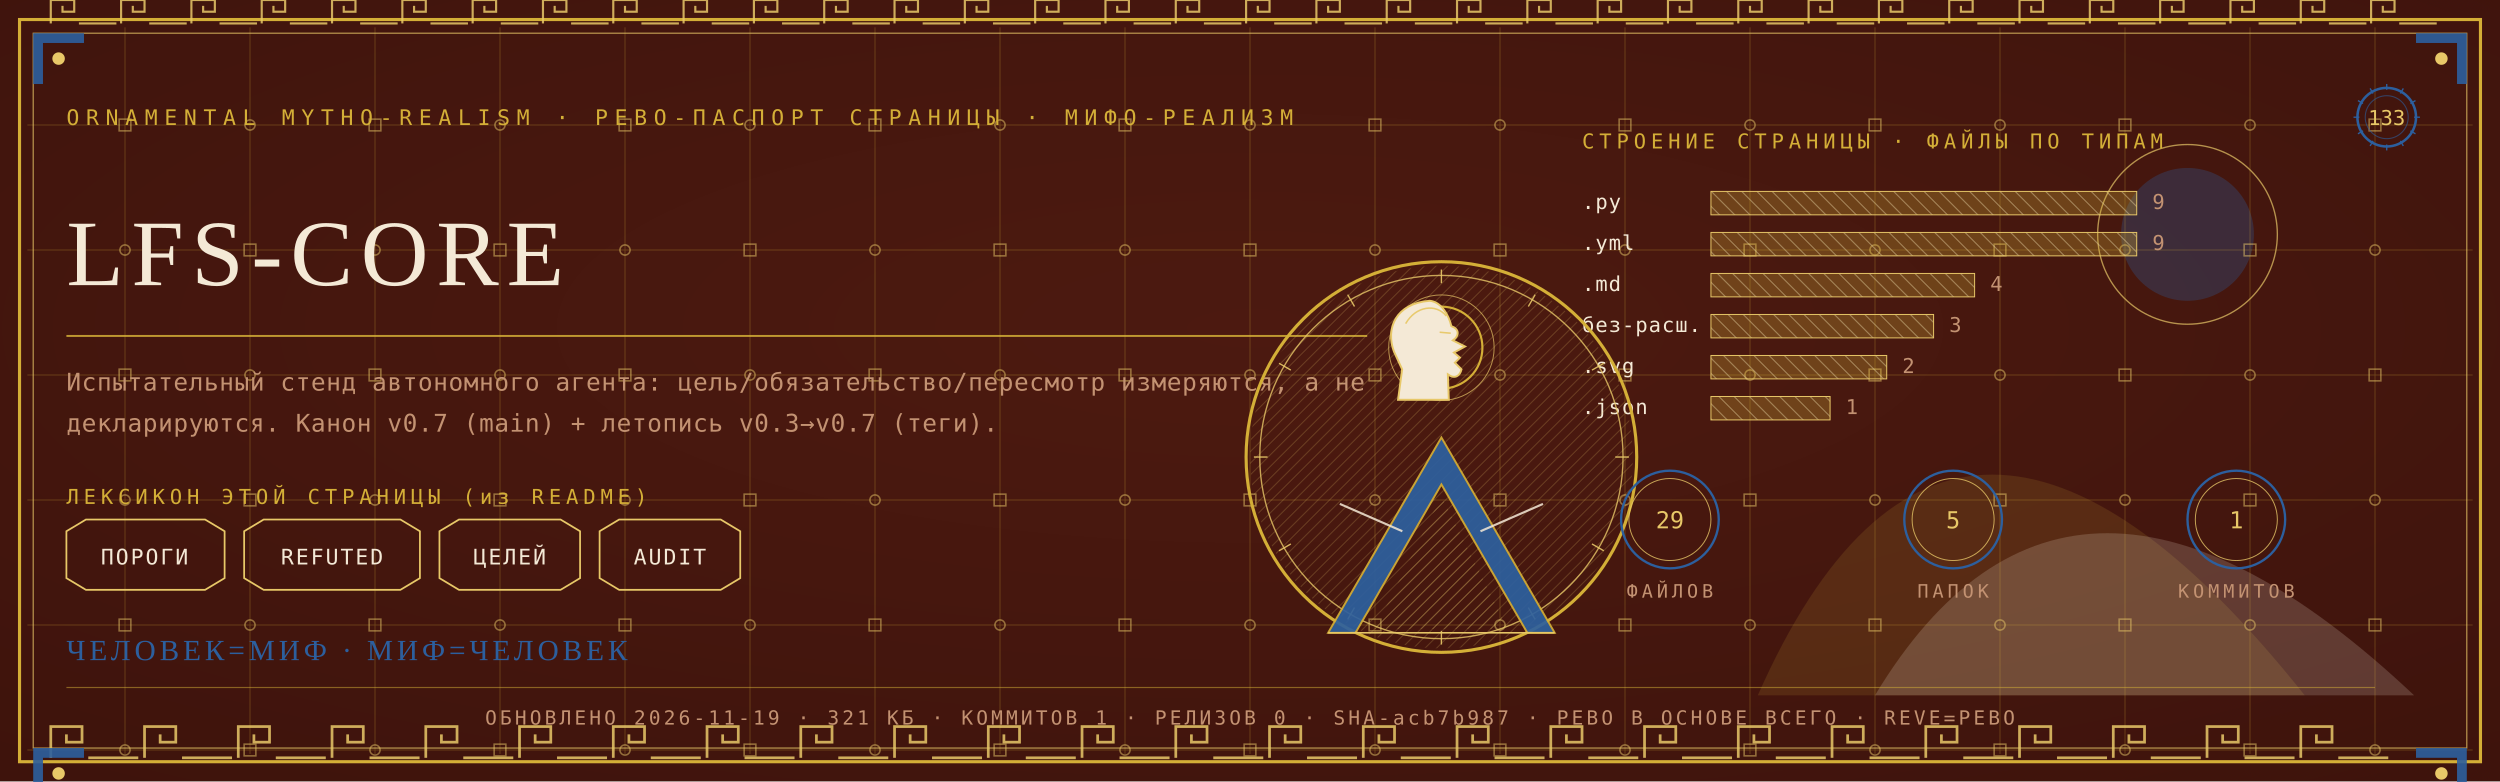
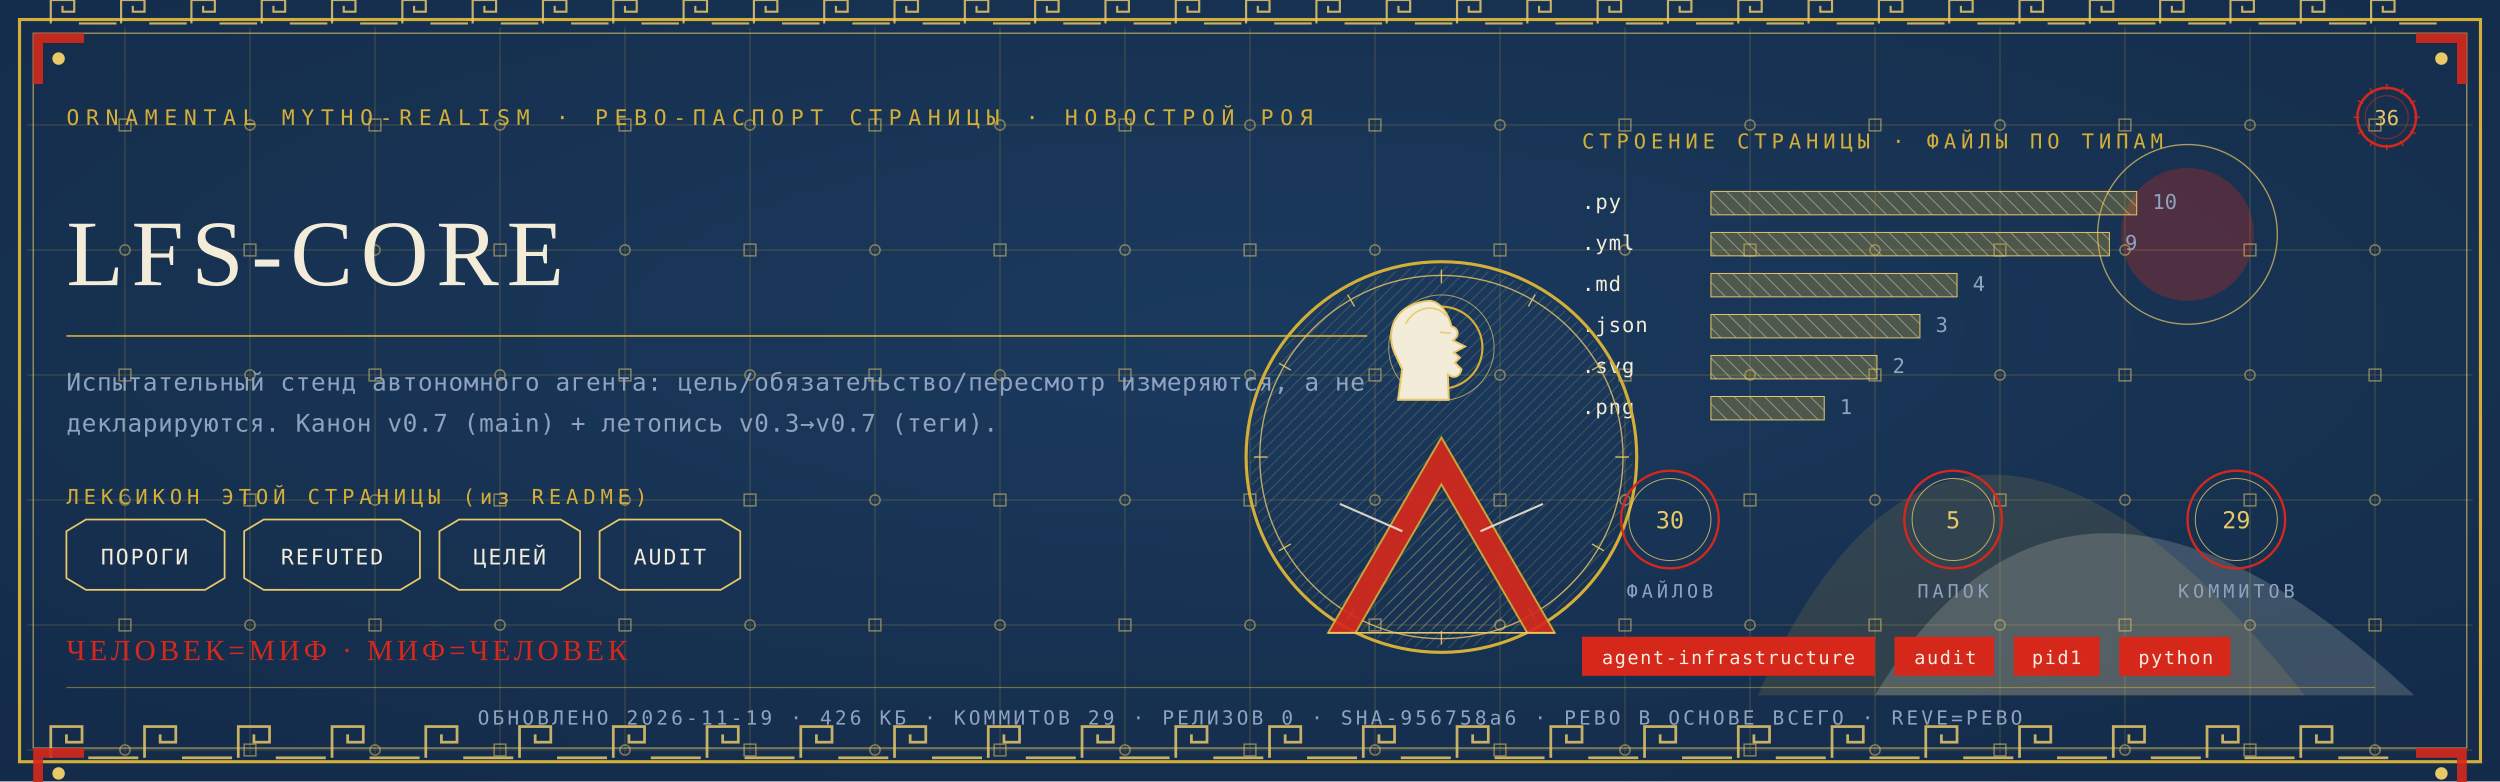
<svg xmlns="http://www.w3.org/2000/svg" viewBox="0 0 1280 400" width="1280" height="400">
  <defs>
-     <radialGradient id="rp133" cx="0.5" cy="0.42" r="1.1">
-       <stop offset="0" stop-color="#4E1A10" />
-       <stop offset="1" stop-color="#38100A" />
+     <radialGradient id="rp36" cx="0.5" cy="0.42" r="1.1">
+       <stop offset="0" stop-color="#1B3B5F" />
+       <stop offset="1" stop-color="#10243E" />
    </radialGradient>
    <pattern id="hatchm" width="4.2" height="4.2" patternUnits="userSpaceOnUse" patternTransform="rotate(45)">
      <rect width="4.2" height="4.2" fill="none" />
      <line x1="0" y1="0" x2="0" y2="4.2" stroke="#E8C868" stroke-width="0.5" />
    </pattern>
    <pattern id="hatchv" width="5.5" height="5.5" patternUnits="userSpaceOnUse" patternTransform="rotate(-45)">
      <rect width="5.5" height="5.5" fill="none" />
-       <line x1="0" y1="0" x2="0" y2="5.5" stroke="#F4E9D6" stroke-width="0.5" />
+       <line x1="0" y1="0" x2="0" y2="5.5" stroke="#F3ECD9" stroke-width="0.5" />
    </pattern>
  </defs>
-   <rect width="1280" height="400" fill="#38100A" />
-   <rect width="1280" height="400" fill="url(#rp133)" opacity="0.94" />
+   <rect width="1280" height="400" fill="#10243E" />
+   <rect width="1280" height="400" fill="url(#rp36)" opacity="0.94" />
  <path d="M 900 356 Q 1000 130 1180 356 Z" fill="#D4AF37" opacity="0.14" />
-   <path d="M 960 356 Q 1060 190 1236 356 Z" fill="#F4E9D6" opacity="0.18" />
-   <circle cx="1120" cy="120" r="34" fill="#2C5F9E" opacity="0.30" />
+   <path d="M 960 356 Q 1060 190 1236 356 Z" fill="#F3ECD9" opacity="0.18" />
+   <circle cx="1120" cy="120" r="34" fill="#D5281B" opacity="0.30" />
  <circle cx="1120" cy="120" r="46" fill="none" stroke="#E8C868" stroke-width="0.7" opacity="0.7" />
  <g stroke="#D4AF37" stroke-width="0.45" opacity="0.30">
    <line x1="64" y1="14" x2="64" y2="386" />
    <line x1="128" y1="14" x2="128" y2="386" />
    <line x1="192" y1="14" x2="192" y2="386" />
    <line x1="256" y1="14" x2="256" y2="386" />
    <line x1="320" y1="14" x2="320" y2="386" />
    <line x1="384" y1="14" x2="384" y2="386" />
    <line x1="448" y1="14" x2="448" y2="386" />
    <line x1="512" y1="14" x2="512" y2="386" />
    <line x1="576" y1="14" x2="576" y2="386" />
    <line x1="640" y1="14" x2="640" y2="386" />
    <line x1="704" y1="14" x2="704" y2="386" />
    <line x1="768" y1="14" x2="768" y2="386" />
    <line x1="832" y1="14" x2="832" y2="386" />
    <line x1="896" y1="14" x2="896" y2="386" />
    <line x1="960" y1="14" x2="960" y2="386" />
    <line x1="1024" y1="14" x2="1024" y2="386" />
    <line x1="1088" y1="14" x2="1088" y2="386" />
    <line x1="1152" y1="14" x2="1152" y2="386" />
    <line x1="1216" y1="14" x2="1216" y2="386" />
    <line x1="14" y1="64" x2="1266" y2="64" />
    <line x1="14" y1="128" x2="1266" y2="128" />
    <line x1="14" y1="192" x2="1266" y2="192" />
    <line x1="14" y1="256" x2="1266" y2="256" />
    <line x1="14" y1="320" x2="1266" y2="320" />
    <line x1="14" y1="384" x2="1266" y2="384" />
  </g>
  <g fill="none" stroke="#E8C868" stroke-width="0.8" opacity="0.5">
    <rect x="61" y="61" width="6" height="6" />
    <circle cx="64" cy="128" r="2.6" />
    <rect x="61" y="189" width="6" height="6" />
    <circle cx="64" cy="256" r="2.6" />
    <rect x="61" y="317" width="6" height="6" />
    <circle cx="64" cy="384" r="2.6" />
    <circle cx="128" cy="64" r="2.6" />
    <rect x="125" y="125" width="6" height="6" />
    <circle cx="128" cy="192" r="2.6" />
    <rect x="125" y="253" width="6" height="6" />
    <circle cx="128" cy="320" r="2.6" />
    <rect x="125" y="381" width="6" height="6" />
    <rect x="189" y="61" width="6" height="6" />
    <circle cx="192" cy="128" r="2.6" />
    <rect x="189" y="189" width="6" height="6" />
    <circle cx="192" cy="256" r="2.6" />
    <rect x="189" y="317" width="6" height="6" />
    <circle cx="192" cy="384" r="2.6" />
    <circle cx="256" cy="64" r="2.6" />
    <rect x="253" y="125" width="6" height="6" />
    <circle cx="256" cy="192" r="2.6" />
    <rect x="253" y="253" width="6" height="6" />
    <circle cx="256" cy="320" r="2.6" />
    <rect x="253" y="381" width="6" height="6" />
    <rect x="317" y="61" width="6" height="6" />
    <circle cx="320" cy="128" r="2.6" />
    <rect x="317" y="189" width="6" height="6" />
    <circle cx="320" cy="256" r="2.6" />
    <rect x="317" y="317" width="6" height="6" />
    <circle cx="320" cy="384" r="2.6" />
    <circle cx="384" cy="64" r="2.6" />
    <rect x="381" y="125" width="6" height="6" />
    <circle cx="384" cy="192" r="2.6" />
    <rect x="381" y="253" width="6" height="6" />
    <circle cx="384" cy="320" r="2.6" />
    <rect x="381" y="381" width="6" height="6" />
    <rect x="445" y="61" width="6" height="6" />
    <circle cx="448" cy="128" r="2.6" />
    <rect x="445" y="189" width="6" height="6" />
    <circle cx="448" cy="256" r="2.6" />
    <rect x="445" y="317" width="6" height="6" />
    <circle cx="448" cy="384" r="2.6" />
    <circle cx="512" cy="64" r="2.6" />
    <rect x="509" y="125" width="6" height="6" />
    <circle cx="512" cy="192" r="2.6" />
    <rect x="509" y="253" width="6" height="6" />
    <circle cx="512" cy="320" r="2.6" />
    <rect x="509" y="381" width="6" height="6" />
    <rect x="573" y="61" width="6" height="6" />
    <circle cx="576" cy="128" r="2.6" />
    <rect x="573" y="189" width="6" height="6" />
    <circle cx="576" cy="256" r="2.6" />
    <rect x="573" y="317" width="6" height="6" />
    <circle cx="576" cy="384" r="2.6" />
    <circle cx="640" cy="64" r="2.6" />
    <rect x="637" y="125" width="6" height="6" />
    <circle cx="640" cy="192" r="2.6" />
    <rect x="637" y="253" width="6" height="6" />
    <circle cx="640" cy="320" r="2.6" />
    <rect x="637" y="381" width="6" height="6" />
    <rect x="701" y="61" width="6" height="6" />
    <circle cx="704" cy="128" r="2.6" />
    <rect x="701" y="189" width="6" height="6" />
    <circle cx="704" cy="256" r="2.6" />
    <rect x="701" y="317" width="6" height="6" />
    <circle cx="704" cy="384" r="2.6" />
    <circle cx="768" cy="64" r="2.6" />
    <rect x="765" y="125" width="6" height="6" />
    <circle cx="768" cy="192" r="2.6" />
    <rect x="765" y="253" width="6" height="6" />
    <circle cx="768" cy="320" r="2.6" />
    <rect x="765" y="381" width="6" height="6" />
    <rect x="829" y="61" width="6" height="6" />
    <circle cx="832" cy="128" r="2.6" />
    <rect x="829" y="189" width="6" height="6" />
    <circle cx="832" cy="256" r="2.6" />
    <rect x="829" y="317" width="6" height="6" />
    <circle cx="832" cy="384" r="2.6" />
    <circle cx="896" cy="64" r="2.6" />
    <rect x="893" y="125" width="6" height="6" />
    <circle cx="896" cy="192" r="2.6" />
    <rect x="893" y="253" width="6" height="6" />
    <circle cx="896" cy="320" r="2.6" />
    <rect x="893" y="381" width="6" height="6" />
    <rect x="957" y="61" width="6" height="6" />
    <circle cx="960" cy="128" r="2.6" />
    <rect x="957" y="189" width="6" height="6" />
    <circle cx="960" cy="256" r="2.6" />
    <rect x="957" y="317" width="6" height="6" />
    <circle cx="960" cy="384" r="2.6" />
    <circle cx="1024" cy="64" r="2.6" />
    <rect x="1021" y="125" width="6" height="6" />
    <circle cx="1024" cy="192" r="2.6" />
    <rect x="1021" y="253" width="6" height="6" />
    <circle cx="1024" cy="320" r="2.6" />
    <rect x="1021" y="381" width="6" height="6" />
    <rect x="1085" y="61" width="6" height="6" />
    <circle cx="1088" cy="128" r="2.6" />
    <rect x="1085" y="189" width="6" height="6" />
    <circle cx="1088" cy="256" r="2.6" />
    <rect x="1085" y="317" width="6" height="6" />
    <circle cx="1088" cy="384" r="2.6" />
    <circle cx="1152" cy="64" r="2.6" />
    <rect x="1149" y="125" width="6" height="6" />
    <circle cx="1152" cy="192" r="2.6" />
    <rect x="1149" y="253" width="6" height="6" />
    <circle cx="1152" cy="320" r="2.6" />
    <rect x="1149" y="381" width="6" height="6" />
    <rect x="1213" y="61" width="6" height="6" />
    <circle cx="1216" cy="128" r="2.6" />
    <rect x="1213" y="189" width="6" height="6" />
    <circle cx="1216" cy="256" r="2.6" />
    <rect x="1213" y="317" width="6" height="6" />
    <circle cx="1216" cy="384" r="2.6" />
  </g>
  <rect x="10" y="10" width="1260" height="380" fill="none" stroke="#D4AF37" stroke-width="1.6" />
  <rect x="17" y="17" width="1246" height="366" fill="none" stroke="#E8C868" stroke-width="0.6" opacity="0.75" />
  <g fill="none" stroke="#E8C868" stroke-width="1.4" opacity="0.85">
    <path d="M 26 388 L 26 372 L 42 372 L 42 380.0 L 34.0 380.0 L 34.0 376.0" />
    <line x1="45.2" y1="388" x2="70.8" y2="388" />
    <path d="M 74 388 L 74 372 L 90 372 L 90 380.0 L 82.0 380.0 L 82.0 376.0" />
    <line x1="93.2" y1="388" x2="118.8" y2="388" />
    <path d="M 122 388 L 122 372 L 138 372 L 138 380.0 L 130.0 380.0 L 130.0 376.0" />
    <line x1="141.2" y1="388" x2="166.8" y2="388" />
    <path d="M 170 388 L 170 372 L 186 372 L 186 380.0 L 178.0 380.0 L 178.0 376.0" />
    <line x1="189.2" y1="388" x2="214.8" y2="388" />
    <path d="M 218 388 L 218 372 L 234 372 L 234 380.0 L 226.0 380.0 L 226.0 376.0" />
    <line x1="237.2" y1="388" x2="262.8" y2="388" />
    <path d="M 266 388 L 266 372 L 282 372 L 282 380.0 L 274.0 380.0 L 274.0 376.0" />
    <line x1="285.2" y1="388" x2="310.8" y2="388" />
    <path d="M 314 388 L 314 372 L 330 372 L 330 380.0 L 322.0 380.0 L 322.0 376.0" />
    <line x1="333.2" y1="388" x2="358.8" y2="388" />
    <path d="M 362 388 L 362 372 L 378 372 L 378 380.0 L 370.0 380.0 L 370.0 376.0" />
    <line x1="381.2" y1="388" x2="406.8" y2="388" />
    <path d="M 410 388 L 410 372 L 426 372 L 426 380.0 L 418.0 380.0 L 418.0 376.0" />
    <line x1="429.2" y1="388" x2="454.8" y2="388" />
    <path d="M 458 388 L 458 372 L 474 372 L 474 380.0 L 466.0 380.0 L 466.0 376.0" />
    <line x1="477.2" y1="388" x2="502.8" y2="388" />
    <path d="M 506 388 L 506 372 L 522 372 L 522 380.0 L 514.0 380.0 L 514.0 376.0" />
    <line x1="525.2" y1="388" x2="550.8" y2="388" />
    <path d="M 554 388 L 554 372 L 570 372 L 570 380.0 L 562.0 380.0 L 562.0 376.0" />
    <line x1="573.2" y1="388" x2="598.8" y2="388" />
    <path d="M 602 388 L 602 372 L 618 372 L 618 380.0 L 610.0 380.0 L 610.0 376.0" />
    <line x1="621.2" y1="388" x2="646.8" y2="388" />
    <path d="M 650 388 L 650 372 L 666 372 L 666 380.0 L 658.0 380.0 L 658.0 376.0" />
    <line x1="669.2" y1="388" x2="694.8" y2="388" />
    <path d="M 698 388 L 698 372 L 714 372 L 714 380.0 L 706.0 380.0 L 706.0 376.0" />
    <line x1="717.2" y1="388" x2="742.8" y2="388" />
    <path d="M 746 388 L 746 372 L 762 372 L 762 380.0 L 754.0 380.0 L 754.0 376.0" />
    <line x1="765.2" y1="388" x2="790.8" y2="388" />
    <path d="M 794 388 L 794 372 L 810 372 L 810 380.0 L 802.0 380.0 L 802.0 376.0" />
    <line x1="813.2" y1="388" x2="838.8" y2="388" />
    <path d="M 842 388 L 842 372 L 858 372 L 858 380.0 L 850.0 380.0 L 850.0 376.0" />
    <line x1="861.2" y1="388" x2="886.8" y2="388" />
    <path d="M 890 388 L 890 372 L 906 372 L 906 380.0 L 898.0 380.0 L 898.0 376.0" />
    <line x1="909.2" y1="388" x2="934.8" y2="388" />
    <path d="M 938 388 L 938 372 L 954 372 L 954 380.0 L 946.0 380.0 L 946.0 376.0" />
    <line x1="957.2" y1="388" x2="982.8" y2="388" />
    <path d="M 986 388 L 986 372 L 1002 372 L 1002 380.0 L 994.0 380.0 L 994.0 376.0" />
    <line x1="1005.2" y1="388" x2="1030.8" y2="388" />
    <path d="M 1034 388 L 1034 372 L 1050 372 L 1050 380.0 L 1042.0 380.0 L 1042.0 376.0" />
    <line x1="1053.2" y1="388" x2="1078.8" y2="388" />
    <path d="M 1082 388 L 1082 372 L 1098 372 L 1098 380.0 L 1090.0 380.0 L 1090.0 376.0" />
    <line x1="1101.2" y1="388" x2="1126.8" y2="388" />
    <path d="M 1130 388 L 1130 372 L 1146 372 L 1146 380.0 L 1138.0 380.0 L 1138.0 376.0" />
    <line x1="1149.2" y1="388" x2="1174.8" y2="388" />
    <path d="M 1178 388 L 1178 372 L 1194 372 L 1194 380.0 L 1186.0 380.0 L 1186.0 376.0" />
    <line x1="1197.2" y1="388" x2="1222.8" y2="388" />
  </g>
  <g fill="none" stroke="#E8C868" stroke-width="1.1" opacity="0.85">
    <path d="M 26 12 L 26 0 L 38 0 L 38 6.0 L 32.0 6.0 L 32.0 3.0" />
    <line x1="40.4" y1="12" x2="59.6" y2="12" />
    <path d="M 62 12 L 62 0 L 74 0 L 74 6.0 L 68.0 6.0 L 68.0 3.0" />
    <line x1="76.4" y1="12" x2="95.6" y2="12" />
    <path d="M 98 12 L 98 0 L 110 0 L 110 6.0 L 104.0 6.0 L 104.0 3.0" />
    <line x1="112.4" y1="12" x2="131.6" y2="12" />
    <path d="M 134 12 L 134 0 L 146 0 L 146 6.0 L 140.0 6.0 L 140.0 3.0" />
    <line x1="148.4" y1="12" x2="167.6" y2="12" />
    <path d="M 170 12 L 170 0 L 182 0 L 182 6.0 L 176.0 6.0 L 176.0 3.0" />
    <line x1="184.4" y1="12" x2="203.6" y2="12" />
    <path d="M 206 12 L 206 0 L 218 0 L 218 6.0 L 212.0 6.0 L 212.0 3.0" />
    <line x1="220.4" y1="12" x2="239.6" y2="12" />
    <path d="M 242 12 L 242 0 L 254 0 L 254 6.0 L 248.0 6.0 L 248.0 3.0" />
    <line x1="256.4" y1="12" x2="275.6" y2="12" />
    <path d="M 278 12 L 278 0 L 290 0 L 290 6.0 L 284.0 6.0 L 284.0 3.0" />
    <line x1="292.4" y1="12" x2="311.6" y2="12" />
    <path d="M 314 12 L 314 0 L 326 0 L 326 6.0 L 320.0 6.0 L 320.0 3.0" />
    <line x1="328.4" y1="12" x2="347.6" y2="12" />
    <path d="M 350 12 L 350 0 L 362 0 L 362 6.0 L 356.0 6.0 L 356.0 3.0" />
    <line x1="364.4" y1="12" x2="383.6" y2="12" />
    <path d="M 386 12 L 386 0 L 398 0 L 398 6.0 L 392.0 6.0 L 392.0 3.0" />
    <line x1="400.4" y1="12" x2="419.6" y2="12" />
    <path d="M 422 12 L 422 0 L 434 0 L 434 6.0 L 428.0 6.0 L 428.0 3.0" />
    <line x1="436.4" y1="12" x2="455.6" y2="12" />
    <path d="M 458 12 L 458 0 L 470 0 L 470 6.0 L 464.0 6.0 L 464.0 3.0" />
    <line x1="472.4" y1="12" x2="491.6" y2="12" />
    <path d="M 494 12 L 494 0 L 506 0 L 506 6.0 L 500.0 6.0 L 500.0 3.0" />
    <line x1="508.4" y1="12" x2="527.6" y2="12" />
    <path d="M 530 12 L 530 0 L 542 0 L 542 6.0 L 536.0 6.0 L 536.0 3.0" />
    <line x1="544.4" y1="12" x2="563.6" y2="12" />
    <path d="M 566 12 L 566 0 L 578 0 L 578 6.0 L 572.0 6.0 L 572.0 3.0" />
    <line x1="580.4" y1="12" x2="599.6" y2="12" />
    <path d="M 602 12 L 602 0 L 614 0 L 614 6.0 L 608.0 6.0 L 608.0 3.0" />
    <line x1="616.4" y1="12" x2="635.6" y2="12" />
    <path d="M 638 12 L 638 0 L 650 0 L 650 6.0 L 644.0 6.0 L 644.0 3.0" />
    <line x1="652.4" y1="12" x2="671.6" y2="12" />
    <path d="M 674 12 L 674 0 L 686 0 L 686 6.0 L 680.0 6.0 L 680.0 3.0" />
    <line x1="688.4" y1="12" x2="707.6" y2="12" />
    <path d="M 710 12 L 710 0 L 722 0 L 722 6.0 L 716.0 6.0 L 716.0 3.0" />
    <line x1="724.4" y1="12" x2="743.6" y2="12" />
    <path d="M 746 12 L 746 0 L 758 0 L 758 6.0 L 752.0 6.0 L 752.0 3.0" />
    <line x1="760.4" y1="12" x2="779.6" y2="12" />
    <path d="M 782 12 L 782 0 L 794 0 L 794 6.0 L 788.0 6.0 L 788.0 3.0" />
    <line x1="796.4" y1="12" x2="815.6" y2="12" />
    <path d="M 818 12 L 818 0 L 830 0 L 830 6.0 L 824.0 6.0 L 824.0 3.0" />
    <line x1="832.4" y1="12" x2="851.6" y2="12" />
    <path d="M 854 12 L 854 0 L 866 0 L 866 6.0 L 860.0 6.0 L 860.0 3.0" />
    <line x1="868.4" y1="12" x2="887.6" y2="12" />
    <path d="M 890 12 L 890 0 L 902 0 L 902 6.0 L 896.0 6.0 L 896.0 3.0" />
    <line x1="904.4" y1="12" x2="923.6" y2="12" />
    <path d="M 926 12 L 926 0 L 938 0 L 938 6.0 L 932.0 6.0 L 932.0 3.0" />
    <line x1="940.4" y1="12" x2="959.6" y2="12" />
    <path d="M 962 12 L 962 0 L 974 0 L 974 6.0 L 968.0 6.0 L 968.0 3.0" />
    <line x1="976.4" y1="12" x2="995.6" y2="12" />
    <path d="M 998 12 L 998 0 L 1010 0 L 1010 6.0 L 1004.0 6.0 L 1004.0 3.0" />
    <line x1="1012.4" y1="12" x2="1031.6" y2="12" />
    <path d="M 1034 12 L 1034 0 L 1046 0 L 1046 6.0 L 1040.0 6.0 L 1040.0 3.0" />
    <line x1="1048.4" y1="12" x2="1067.6" y2="12" />
    <path d="M 1070 12 L 1070 0 L 1082 0 L 1082 6.0 L 1076.0 6.0 L 1076.0 3.0" />
    <line x1="1084.4" y1="12" x2="1103.6" y2="12" />
    <path d="M 1106 12 L 1106 0 L 1118 0 L 1118 6.0 L 1112.0 6.0 L 1112.0 3.0" />
    <line x1="1120.4" y1="12" x2="1139.6" y2="12" />
    <path d="M 1142 12 L 1142 0 L 1154 0 L 1154 6.0 L 1148.0 6.0 L 1148.0 3.0" />
    <line x1="1156.4" y1="12" x2="1175.6" y2="12" />
    <path d="M 1178 12 L 1178 0 L 1190 0 L 1190 6.0 L 1184.0 6.0 L 1184.0 3.0" />
    <line x1="1192.4" y1="12" x2="1211.6" y2="12" />
    <path d="M 1214 12 L 1214 0 L 1226 0 L 1226 6.0 L 1220.0 6.0 L 1220.0 3.0" />
    <line x1="1228.4" y1="12" x2="1247.6" y2="12" />
  </g>
  <g transform="translate(17,17) scale(1,1)">
-     <path d="M 0 0 L 26 0 L 26 5 L 5 5 L 5 26 L 0 26 Z" fill="#2C5F9E" opacity="0.9" />
+     <path d="M 0 0 L 26 0 L 26 5 L 5 5 L 5 26 L 0 26 Z" fill="#D5281B" opacity="0.9" />
    <circle cx="13" cy="13" r="3.2" fill="#E8C868" />
  </g>
  <g transform="translate(1263,17) scale(-1,1)">
-     <path d="M 0 0 L 26 0 L 26 5 L 5 5 L 5 26 L 0 26 Z" fill="#2C5F9E" opacity="0.9" />
+     <path d="M 0 0 L 26 0 L 26 5 L 5 5 L 5 26 L 0 26 Z" fill="#D5281B" opacity="0.9" />
    <circle cx="13" cy="13" r="3.2" fill="#E8C868" />
  </g>
  <g transform="translate(17,383) scale(1,1)">
-     <path d="M 0 0 L 26 0 L 26 5 L 5 5 L 5 26 L 0 26 Z" fill="#2C5F9E" opacity="0.9" />
+     <path d="M 0 0 L 26 0 L 26 5 L 5 5 L 5 26 L 0 26 Z" fill="#D5281B" opacity="0.9" />
    <circle cx="13" cy="13" r="3.2" fill="#E8C868" />
  </g>
  <g transform="translate(1263,383) scale(-1,1)">
-     <path d="M 0 0 L 26 0 L 26 5 L 5 5 L 5 26 L 0 26 Z" fill="#2C5F9E" opacity="0.9" />
+     <path d="M 0 0 L 26 0 L 26 5 L 5 5 L 5 26 L 0 26 Z" fill="#D5281B" opacity="0.9" />
    <circle cx="13" cy="13" r="3.2" fill="#E8C868" />
  </g>
-   <text x="34" y="64" font-family="'Cascadia Mono', ui-monospace, Consolas, monospace" font-size="11" fill="#D4AF37" letter-spacing="3.4">ORNAMENTAL MYTHO-REALISM · РЕВО-ПАСПОРТ СТРАНИЦЫ · МИФО-РЕАЛИЗМ</text>
+   <text x="34" y="64" font-family="'Cascadia Mono', ui-monospace, Consolas, monospace" font-size="11" fill="#D4AF37" letter-spacing="3.4">ORNAMENTAL MYTHO-REALISM · РЕВО-ПАСПОРТ СТРАНИЦЫ · НОВОСТРОЙ РОЯ</text>
  <g transform="translate(1222,60)">
-     <circle r="15" fill="none" stroke="#2C5F9E" stroke-width="1.3" />
-     <circle r="11" fill="none" stroke="#2C5F9E" stroke-width="0.55" opacity="0.6" />
-     <text y="4" text-anchor="middle" font-family="'Cascadia Mono', ui-monospace, Consolas, monospace" font-size="10.5" fill="#E8C868">133</text>
-     <g stroke="#2C5F9E" stroke-width="0.7">
+     <circle r="15" fill="none" stroke="#D5281B" stroke-width="1.3" />
+     <circle r="11" fill="none" stroke="#D5281B" stroke-width="0.55" opacity="0.6" />
+     <text y="4" text-anchor="middle" font-family="'Cascadia Mono', ui-monospace, Consolas, monospace" font-size="10.5" fill="#E8C868">36</text>
+     <g stroke="#D5281B" stroke-width="0.7">
      <line x1="0" y1="-17" x2="0" y2="-14" transform="rotate(0)" />
      <line x1="0" y1="-17" x2="0" y2="-14" transform="rotate(30)" />
      <line x1="0" y1="-17" x2="0" y2="-14" transform="rotate(60)" />
      <line x1="0" y1="-17" x2="0" y2="-14" transform="rotate(90)" />
      <line x1="0" y1="-17" x2="0" y2="-14" transform="rotate(120)" />
      <line x1="0" y1="-17" x2="0" y2="-14" transform="rotate(150)" />
      <line x1="0" y1="-17" x2="0" y2="-14" transform="rotate(180)" />
      <line x1="0" y1="-17" x2="0" y2="-14" transform="rotate(210)" />
      <line x1="0" y1="-17" x2="0" y2="-14" transform="rotate(240)" />
      <line x1="0" y1="-17" x2="0" y2="-14" transform="rotate(270)" />
      <line x1="0" y1="-17" x2="0" y2="-14" transform="rotate(300)" />
      <line x1="0" y1="-17" x2="0" y2="-14" transform="rotate(330)" />
    </g>
  </g>
-   <text x="34" y="146" font-family="Georgia, 'Times New Roman', serif" font-size="48.0" fill="#F4E9D6" letter-spacing="4">LFS-CORE</text>
+   <text x="34" y="146" font-family="Georgia, 'Times New Roman', serif" font-size="48.0" fill="#F3ECD9" letter-spacing="4">LFS-CORE</text>
  <line x1="34" y1="172" x2="700" y2="172" stroke="#D4AF37" stroke-width="1" opacity="0.85" />
-   <text x="34" y="200" font-family="'Cascadia Mono', ui-monospace, Consolas, monospace" font-size="12.5" fill="#C39272" letter-spacing="0.3">Испытательный стенд автономного агента: цель/обязательство/пересмотр измеряются, а не</text>
-   <text x="34" y="221" font-family="'Cascadia Mono', ui-monospace, Consolas, monospace" font-size="12.5" fill="#C39272" letter-spacing="0.3">декларируются. Канон v0.7 (main) + летопись v0.3→v0.7 (теги).</text>
+   <text x="34" y="200" font-family="'Cascadia Mono', ui-monospace, Consolas, monospace" font-size="12.5" fill="#8FA3BF" letter-spacing="0.3">Испытательный стенд автономного агента: цель/обязательство/пересмотр измеряются, а не</text>
+   <text x="34" y="221" font-family="'Cascadia Mono', ui-monospace, Consolas, monospace" font-size="12.5" fill="#8FA3BF" letter-spacing="0.3">декларируются. Канон v0.7 (main) + летопись v0.3→v0.7 (теги).</text>
  <text x="34" y="258" font-family="'Cascadia Mono', ui-monospace, Consolas, monospace" font-size="10.5" fill="#D4AF37" letter-spacing="2.5">ЛЕКСИКОН ЭТОЙ СТРАНИЦЫ (из README)</text>
  <path d="M 34 272 L 44 266 L 105 266 L 115 272 L 115 296 L 105 302 L 44 302 L 34 296 Z" fill="none" stroke="#E8C868" stroke-width="0.9" />
-   <text x="74" y="289" text-anchor="middle" font-family="'Cascadia Mono', ui-monospace, Consolas, monospace" font-size="11" fill="#F4E9D6" letter-spacing="1">ПОРОГИ</text>
+   <text x="74" y="289" text-anchor="middle" font-family="'Cascadia Mono', ui-monospace, Consolas, monospace" font-size="11" fill="#F3ECD9" letter-spacing="1">ПОРОГИ</text>
  <path d="M 125 272 L 135 266 L 205 266 L 215 272 L 215 296 L 205 302 L 135 302 L 125 296 Z" fill="none" stroke="#E8C868" stroke-width="0.9" />
-   <text x="170" y="289" text-anchor="middle" font-family="'Cascadia Mono', ui-monospace, Consolas, monospace" font-size="11" fill="#F4E9D6" letter-spacing="1">REFUTED</text>
+   <text x="170" y="289" text-anchor="middle" font-family="'Cascadia Mono', ui-monospace, Consolas, monospace" font-size="11" fill="#F3ECD9" letter-spacing="1">REFUTED</text>
  <path d="M 225 272 L 235 266 L 287 266 L 297 272 L 297 296 L 287 302 L 235 302 L 225 296 Z" fill="none" stroke="#E8C868" stroke-width="0.9" />
-   <text x="261" y="289" text-anchor="middle" font-family="'Cascadia Mono', ui-monospace, Consolas, monospace" font-size="11" fill="#F4E9D6" letter-spacing="1">ЦЕЛЕЙ</text>
+   <text x="261" y="289" text-anchor="middle" font-family="'Cascadia Mono', ui-monospace, Consolas, monospace" font-size="11" fill="#F3ECD9" letter-spacing="1">ЦЕЛЕЙ</text>
  <path d="M 307 272 L 317 266 L 369 266 L 379 272 L 379 296 L 369 302 L 317 302 L 307 296 Z" fill="none" stroke="#E8C868" stroke-width="0.9" />
-   <text x="343" y="289" text-anchor="middle" font-family="'Cascadia Mono', ui-monospace, Consolas, monospace" font-size="11" fill="#F4E9D6" letter-spacing="1">AUDIT</text>
+   <text x="343" y="289" text-anchor="middle" font-family="'Cascadia Mono', ui-monospace, Consolas, monospace" font-size="11" fill="#F3ECD9" letter-spacing="1">AUDIT</text>
  <text x="810" y="76" font-family="'Cascadia Mono', ui-monospace, Consolas, monospace" font-size="10.5" fill="#D4AF37" letter-spacing="2.5">СТРОЕНИЕ СТРАНИЦЫ · ФАЙЛЫ ПО ТИПАМ</text>
-   <text x="810" y="107" font-family="'Cascadia Mono', ui-monospace, Consolas, monospace" font-size="10.5" fill="#F4E9D6" letter-spacing="0.5">.py</text>
+   <text x="810" y="107" font-family="'Cascadia Mono', ui-monospace, Consolas, monospace" font-size="10.5" fill="#F3ECD9" letter-spacing="0.5">.py</text>
  <rect x="876" y="98" width="218" height="12" fill="url(#hatchv)" opacity="0.9" />
  <rect x="876" y="98" width="218" height="12" fill="#D4AF37" opacity="0.28" />
  <rect x="876" y="98" width="218" height="12" fill="none" stroke="#E8C868" stroke-width="0.5" />
-   <text x="1102" y="107" font-family="'Cascadia Mono', ui-monospace, Consolas, monospace" font-size="10.5" fill="#C39272">9</text>
-   <text x="810" y="128" font-family="'Cascadia Mono', ui-monospace, Consolas, monospace" font-size="10.5" fill="#F4E9D6" letter-spacing="0.5">.yml</text>
-   <rect x="876" y="119" width="218" height="12" fill="url(#hatchv)" opacity="0.9" />
-   <rect x="876" y="119" width="218" height="12" fill="#D4AF37" opacity="0.28" />
-   <rect x="876" y="119" width="218" height="12" fill="none" stroke="#E8C868" stroke-width="0.5" />
-   <text x="1102" y="128" font-family="'Cascadia Mono', ui-monospace, Consolas, monospace" font-size="10.5" fill="#C39272">9</text>
-   <text x="810" y="149" font-family="'Cascadia Mono', ui-monospace, Consolas, monospace" font-size="10.5" fill="#F4E9D6" letter-spacing="0.5">.md</text>
-   <rect x="876" y="140" width="135" height="12" fill="url(#hatchv)" opacity="0.9" />
-   <rect x="876" y="140" width="135" height="12" fill="#D4AF37" opacity="0.28" />
-   <rect x="876" y="140" width="135" height="12" fill="none" stroke="#E8C868" stroke-width="0.5" />
-   <text x="1019" y="149" font-family="'Cascadia Mono', ui-monospace, Consolas, monospace" font-size="10.5" fill="#C39272">4</text>
-   <text x="810" y="170" font-family="'Cascadia Mono', ui-monospace, Consolas, monospace" font-size="10.5" fill="#F4E9D6" letter-spacing="0.5">без-расш.</text>
-   <rect x="876" y="161" width="114" height="12" fill="url(#hatchv)" opacity="0.9" />
-   <rect x="876" y="161" width="114" height="12" fill="#D4AF37" opacity="0.28" />
-   <rect x="876" y="161" width="114" height="12" fill="none" stroke="#E8C868" stroke-width="0.5" />
-   <text x="998" y="170" font-family="'Cascadia Mono', ui-monospace, Consolas, monospace" font-size="10.5" fill="#C39272">3</text>
-   <text x="810" y="191" font-family="'Cascadia Mono', ui-monospace, Consolas, monospace" font-size="10.5" fill="#F4E9D6" letter-spacing="0.5">.svg</text>
-   <rect x="876" y="182" width="90" height="12" fill="url(#hatchv)" opacity="0.9" />
-   <rect x="876" y="182" width="90" height="12" fill="#D4AF37" opacity="0.28" />
-   <rect x="876" y="182" width="90" height="12" fill="none" stroke="#E8C868" stroke-width="0.5" />
-   <text x="974" y="191" font-family="'Cascadia Mono', ui-monospace, Consolas, monospace" font-size="10.5" fill="#C39272">2</text>
-   <text x="810" y="212" font-family="'Cascadia Mono', ui-monospace, Consolas, monospace" font-size="10.5" fill="#F4E9D6" letter-spacing="0.5">.json</text>
-   <rect x="876" y="203" width="61" height="12" fill="url(#hatchv)" opacity="0.9" />
-   <rect x="876" y="203" width="61" height="12" fill="#D4AF37" opacity="0.28" />
-   <rect x="876" y="203" width="61" height="12" fill="none" stroke="#E8C868" stroke-width="0.5" />
-   <text x="945" y="212" font-family="'Cascadia Mono', ui-monospace, Consolas, monospace" font-size="10.5" fill="#C39272">1</text>
+   <text x="1102" y="107" font-family="'Cascadia Mono', ui-monospace, Consolas, monospace" font-size="10.5" fill="#8FA3BF">10</text>
+   <text x="810" y="128" font-family="'Cascadia Mono', ui-monospace, Consolas, monospace" font-size="10.5" fill="#F3ECD9" letter-spacing="0.5">.yml</text>
+   <rect x="876" y="119" width="204" height="12" fill="url(#hatchv)" opacity="0.9" />
+   <rect x="876" y="119" width="204" height="12" fill="#D4AF37" opacity="0.28" />
+   <rect x="876" y="119" width="204" height="12" fill="none" stroke="#E8C868" stroke-width="0.5" />
+   <text x="1088" y="128" font-family="'Cascadia Mono', ui-monospace, Consolas, monospace" font-size="10.5" fill="#8FA3BF">9</text>
+   <text x="810" y="149" font-family="'Cascadia Mono', ui-monospace, Consolas, monospace" font-size="10.5" fill="#F3ECD9" letter-spacing="0.5">.md</text>
+   <rect x="876" y="140" width="126" height="12" fill="url(#hatchv)" opacity="0.9" />
+   <rect x="876" y="140" width="126" height="12" fill="#D4AF37" opacity="0.28" />
+   <rect x="876" y="140" width="126" height="12" fill="none" stroke="#E8C868" stroke-width="0.5" />
+   <text x="1010" y="149" font-family="'Cascadia Mono', ui-monospace, Consolas, monospace" font-size="10.5" fill="#8FA3BF">4</text>
+   <text x="810" y="170" font-family="'Cascadia Mono', ui-monospace, Consolas, monospace" font-size="10.5" fill="#F3ECD9" letter-spacing="0.5">.json</text>
+   <rect x="876" y="161" width="107" height="12" fill="url(#hatchv)" opacity="0.9" />
+   <rect x="876" y="161" width="107" height="12" fill="#D4AF37" opacity="0.28" />
+   <rect x="876" y="161" width="107" height="12" fill="none" stroke="#E8C868" stroke-width="0.5" />
+   <text x="991" y="170" font-family="'Cascadia Mono', ui-monospace, Consolas, monospace" font-size="10.5" fill="#8FA3BF">3</text>
+   <text x="810" y="191" font-family="'Cascadia Mono', ui-monospace, Consolas, monospace" font-size="10.5" fill="#F3ECD9" letter-spacing="0.5">.svg</text>
+   <rect x="876" y="182" width="85" height="12" fill="url(#hatchv)" opacity="0.9" />
+   <rect x="876" y="182" width="85" height="12" fill="#D4AF37" opacity="0.28" />
+   <rect x="876" y="182" width="85" height="12" fill="none" stroke="#E8C868" stroke-width="0.5" />
+   <text x="969" y="191" font-family="'Cascadia Mono', ui-monospace, Consolas, monospace" font-size="10.5" fill="#8FA3BF">2</text>
+   <text x="810" y="212" font-family="'Cascadia Mono', ui-monospace, Consolas, monospace" font-size="10.5" fill="#F3ECD9" letter-spacing="0.5">.png</text>
+   <rect x="876" y="203" width="58" height="12" fill="url(#hatchv)" opacity="0.9" />
+   <rect x="876" y="203" width="58" height="12" fill="#D4AF37" opacity="0.28" />
+   <rect x="876" y="203" width="58" height="12" fill="none" stroke="#E8C868" stroke-width="0.5" />
+   <text x="942" y="212" font-family="'Cascadia Mono', ui-monospace, Consolas, monospace" font-size="10.5" fill="#8FA3BF">1</text>
  <g transform="translate(738,234)">
    <circle r="100" fill="none" stroke="#D4AF37" stroke-width="1.6" />
    <circle r="93" fill="none" stroke="#E8C868" stroke-width="0.7" opacity="0.8" />
    <circle r="98" fill="url(#hatchm)" opacity="0.4" />
    <g stroke="#E8C868" stroke-width="0.7" opacity="0.9">
      <line x1="0" y1="-96" x2="0" y2="-89" transform="rotate(0)" />
      <line x1="0" y1="-96" x2="0" y2="-89" transform="rotate(30)" />
      <line x1="0" y1="-96" x2="0" y2="-89" transform="rotate(60)" />
      <line x1="0" y1="-96" x2="0" y2="-89" transform="rotate(90)" />
      <line x1="0" y1="-96" x2="0" y2="-89" transform="rotate(120)" />
      <line x1="0" y1="-96" x2="0" y2="-89" transform="rotate(150)" />
      <line x1="0" y1="-96" x2="0" y2="-89" transform="rotate(180)" />
      <line x1="0" y1="-96" x2="0" y2="-89" transform="rotate(210)" />
      <line x1="0" y1="-96" x2="0" y2="-89" transform="rotate(240)" />
      <line x1="0" y1="-96" x2="0" y2="-89" transform="rotate(270)" />
      <line x1="0" y1="-96" x2="0" y2="-89" transform="rotate(300)" />
      <line x1="0" y1="-96" x2="0" y2="-89" transform="rotate(330)" />
    </g>
    <circle cy="-56" r="21" fill="none" stroke="#D4AF37" stroke-width="1.1" />
    <circle cy="-56" r="27" fill="none" stroke="#E8C868" stroke-width="0.5" opacity="0.7" />
-     <path d="M -6.0 -80.0 C -23.5 -78.7 -28.7 -65.7 -24.3 -54.0 L -20.1 -44.9 L -22.2 -29.3 L 3.8 -29.3 L 3.3 -42.3 C 6.9 -39.7 9.5 -41.5 10.3 -44.9 L 6.9 -48.3 L 9.5 -50.9 L 6.4 -53.5 L 12.1 -56.6 L 5.9 -59.7 C 9.5 -62.3 9.0 -65.7 5.1 -67.0 C 3.8 -72.7 -0.1 -79.5 -6.0 -80.0 Z" fill="#F4E9D6" stroke="#E8C868" stroke-width="1.0" />
+     <path d="M -6.0 -80.0 C -23.5 -78.7 -28.7 -65.7 -24.3 -54.0 L -20.1 -44.9 L -22.2 -29.3 L 3.8 -29.3 L 3.3 -42.3 C 6.9 -39.7 9.5 -41.5 10.3 -44.9 L 6.9 -48.3 L 9.5 -50.9 L 6.4 -53.5 L 12.1 -56.6 L 5.9 -59.7 C 9.5 -62.3 9.0 -65.7 5.1 -67.0 C 3.8 -72.7 -0.1 -79.5 -6.0 -80.0 Z" fill="#F3ECD9" stroke="#E8C868" stroke-width="1.0" />
    <g fill="none" stroke="#E8C868" stroke-width="0.8" opacity="0.95">
      <path d="M -18.3 -68.3 C -13.1 -77.4 -2.7 -78.7 2.5 -72.2" />
      <path d="M -0.9 -63.9 L 4.8 -63.4" />
    </g>
-     <path d="M -58.0 90.0 L 0 -10.0 L 58.0 90.0 L 44.0 90.0 L 0 14.0 L -44.0 90.0 Z" fill="#2C5F9E" opacity="0.92" stroke="#D4AF37" stroke-width="1.0" />
+     <path d="M -58.0 90.0 L 0 -10.0 L 58.0 90.0 L 44.0 90.0 L 0 14.0 L -44.0 90.0 Z" fill="#D5281B" opacity="0.92" stroke="#D4AF37" stroke-width="1.0" />
    <path d="M -34.0 88.0 L 0 20.0 L 34.0 88.0" fill="url(#hatchm)" opacity="0.5" stroke="none" />
    <path d="M -58.0 90.0 L 58.0 90.0" fill="none" stroke="#E8C868" stroke-width="0.8" />
-     <path d="M -52.0 24.0 L -20.0 38.0" fill="none" stroke="#F4E9D6" stroke-width="1.1" opacity="0.85" />
-     <path d="M 52.0 24.0 L 20.0 38.0" fill="none" stroke="#F4E9D6" stroke-width="1.1" opacity="0.85" />
+     <path d="M -52.0 24.0 L -20.0 38.0" fill="none" stroke="#F3ECD9" stroke-width="1.1" opacity="0.85" />
+     <path d="M 52.0 24.0 L 20.0 38.0" fill="none" stroke="#F3ECD9" stroke-width="1.1" opacity="0.85" />
  </g>
  <g transform="translate(855,266)">
-     <circle r="25" fill="none" stroke="#2C5F9E" stroke-width="1.2" />
+     <circle r="25" fill="none" stroke="#D5281B" stroke-width="1.2" />
+     <circle r="21" fill="none" stroke="#E8C868" stroke-width="0.5" opacity="0.8" />
+     <text y="4.5" text-anchor="middle" font-family="'Cascadia Mono', ui-monospace, Consolas, monospace" font-size="12" fill="#E8C868">30</text>
+     <text y="40" text-anchor="middle" font-family="'Cascadia Mono', ui-monospace, Consolas, monospace" font-size="9.5" fill="#8FA3BF" letter-spacing="2">ФАЙЛОВ</text>
+   </g>
+   <g transform="translate(1000,266)">
+     <circle r="25" fill="none" stroke="#D5281B" stroke-width="1.2" />
+     <circle r="21" fill="none" stroke="#E8C868" stroke-width="0.5" opacity="0.8" />
+     <text y="4.5" text-anchor="middle" font-family="'Cascadia Mono', ui-monospace, Consolas, monospace" font-size="12" fill="#E8C868">5</text>
+     <text y="40" text-anchor="middle" font-family="'Cascadia Mono', ui-monospace, Consolas, monospace" font-size="9.5" fill="#8FA3BF" letter-spacing="2">ПАПОК</text>
+   </g>
+   <g transform="translate(1145,266)">
+     <circle r="25" fill="none" stroke="#D5281B" stroke-width="1.2" />
    <circle r="21" fill="none" stroke="#E8C868" stroke-width="0.5" opacity="0.8" />
    <text y="4.5" text-anchor="middle" font-family="'Cascadia Mono', ui-monospace, Consolas, monospace" font-size="12" fill="#E8C868">29</text>
-     <text y="40" text-anchor="middle" font-family="'Cascadia Mono', ui-monospace, Consolas, monospace" font-size="9.5" fill="#C39272" letter-spacing="2">ФАЙЛОВ</text>
-   </g>
-   <g transform="translate(1000,266)">
-     <circle r="25" fill="none" stroke="#2C5F9E" stroke-width="1.2" />
-     <circle r="21" fill="none" stroke="#E8C868" stroke-width="0.5" opacity="0.8" />
-     <text y="4.5" text-anchor="middle" font-family="'Cascadia Mono', ui-monospace, Consolas, monospace" font-size="12" fill="#E8C868">5</text>
-     <text y="40" text-anchor="middle" font-family="'Cascadia Mono', ui-monospace, Consolas, monospace" font-size="9.5" fill="#C39272" letter-spacing="2">ПАПОК</text>
-   </g>
-   <g transform="translate(1145,266)">
-     <circle r="25" fill="none" stroke="#2C5F9E" stroke-width="1.2" />
-     <circle r="21" fill="none" stroke="#E8C868" stroke-width="0.5" opacity="0.8" />
-     <text y="4.5" text-anchor="middle" font-family="'Cascadia Mono', ui-monospace, Consolas, monospace" font-size="12" fill="#E8C868">1</text>
-     <text y="40" text-anchor="middle" font-family="'Cascadia Mono', ui-monospace, Consolas, monospace" font-size="9.5" fill="#C39272" letter-spacing="2">КОММИТОВ</text>
-   </g>
-   <text x="34" y="338" font-family="Georgia, 'Times New Roman', serif" font-size="15" fill="#2C5F9E" letter-spacing="2">ЧЕЛОВЕК=МИФ · МИФ=ЧЕЛОВЕК</text>
+     <text y="40" text-anchor="middle" font-family="'Cascadia Mono', ui-monospace, Consolas, monospace" font-size="9.5" fill="#8FA3BF" letter-spacing="2">КОММИТОВ</text>
+   </g>
+   <rect x="810" y="326" rx="0" width="150" height="20" fill="#D5281B" />
+   <text x="885" y="340" text-anchor="middle" font-family="'Cascadia Mono', ui-monospace, Consolas, monospace" font-size="9.5" fill="#F5EFE2" letter-spacing="0.8">agent-infrastructure</text>
+   <rect x="970" y="326" rx="0" width="51" height="20" fill="#D5281B" />
+   <text x="996" y="340" text-anchor="middle" font-family="'Cascadia Mono', ui-monospace, Consolas, monospace" font-size="9.5" fill="#F5EFE2" letter-spacing="0.8">audit</text>
+   <rect x="1031" y="326" rx="0" width="44" height="20" fill="#D5281B" />
+   <text x="1053" y="340" text-anchor="middle" font-family="'Cascadia Mono', ui-monospace, Consolas, monospace" font-size="9.5" fill="#F5EFE2" letter-spacing="0.8">pid1</text>
+   <rect x="1085" y="326" rx="0" width="57" height="20" fill="#D5281B" />
+   <text x="1114" y="340" text-anchor="middle" font-family="'Cascadia Mono', ui-monospace, Consolas, monospace" font-size="9.5" fill="#F5EFE2" letter-spacing="0.8">python</text>
+   <text x="34" y="338" font-family="Georgia, 'Times New Roman', serif" font-size="15" fill="#D5281B" letter-spacing="2">ЧЕЛОВЕК=МИФ · МИФ=ЧЕЛОВЕК</text>
  <line x1="34" y1="352" x2="1216" y2="352" stroke="#D4AF37" stroke-width="0.6" opacity="0.5" />
-   <text x="640" y="371" text-anchor="middle" font-family="'Cascadia Mono', ui-monospace, Consolas, monospace" font-size="10" fill="#C39272" letter-spacing="1.6">ОБНОВЛЕНО 2026-11-19 · 321 КБ · КОММИТОВ 1 · РЕЛИЗОВ 0 · SHA-acb7b987 · РЕВО В ОСНОВЕ ВСЕГО · REVE=РЕВО</text>
+   <text x="640" y="371" text-anchor="middle" font-family="'Cascadia Mono', ui-monospace, Consolas, monospace" font-size="10" fill="#8FA3BF" letter-spacing="1.6">ОБНОВЛЕНО 2026-11-19 · 426 КБ · КОММИТОВ 29 · РЕЛИЗОВ 0 · SHA-956758a6 · РЕВО В ОСНОВЕ ВСЕГО · REVE=РЕВО</text>
</svg>
